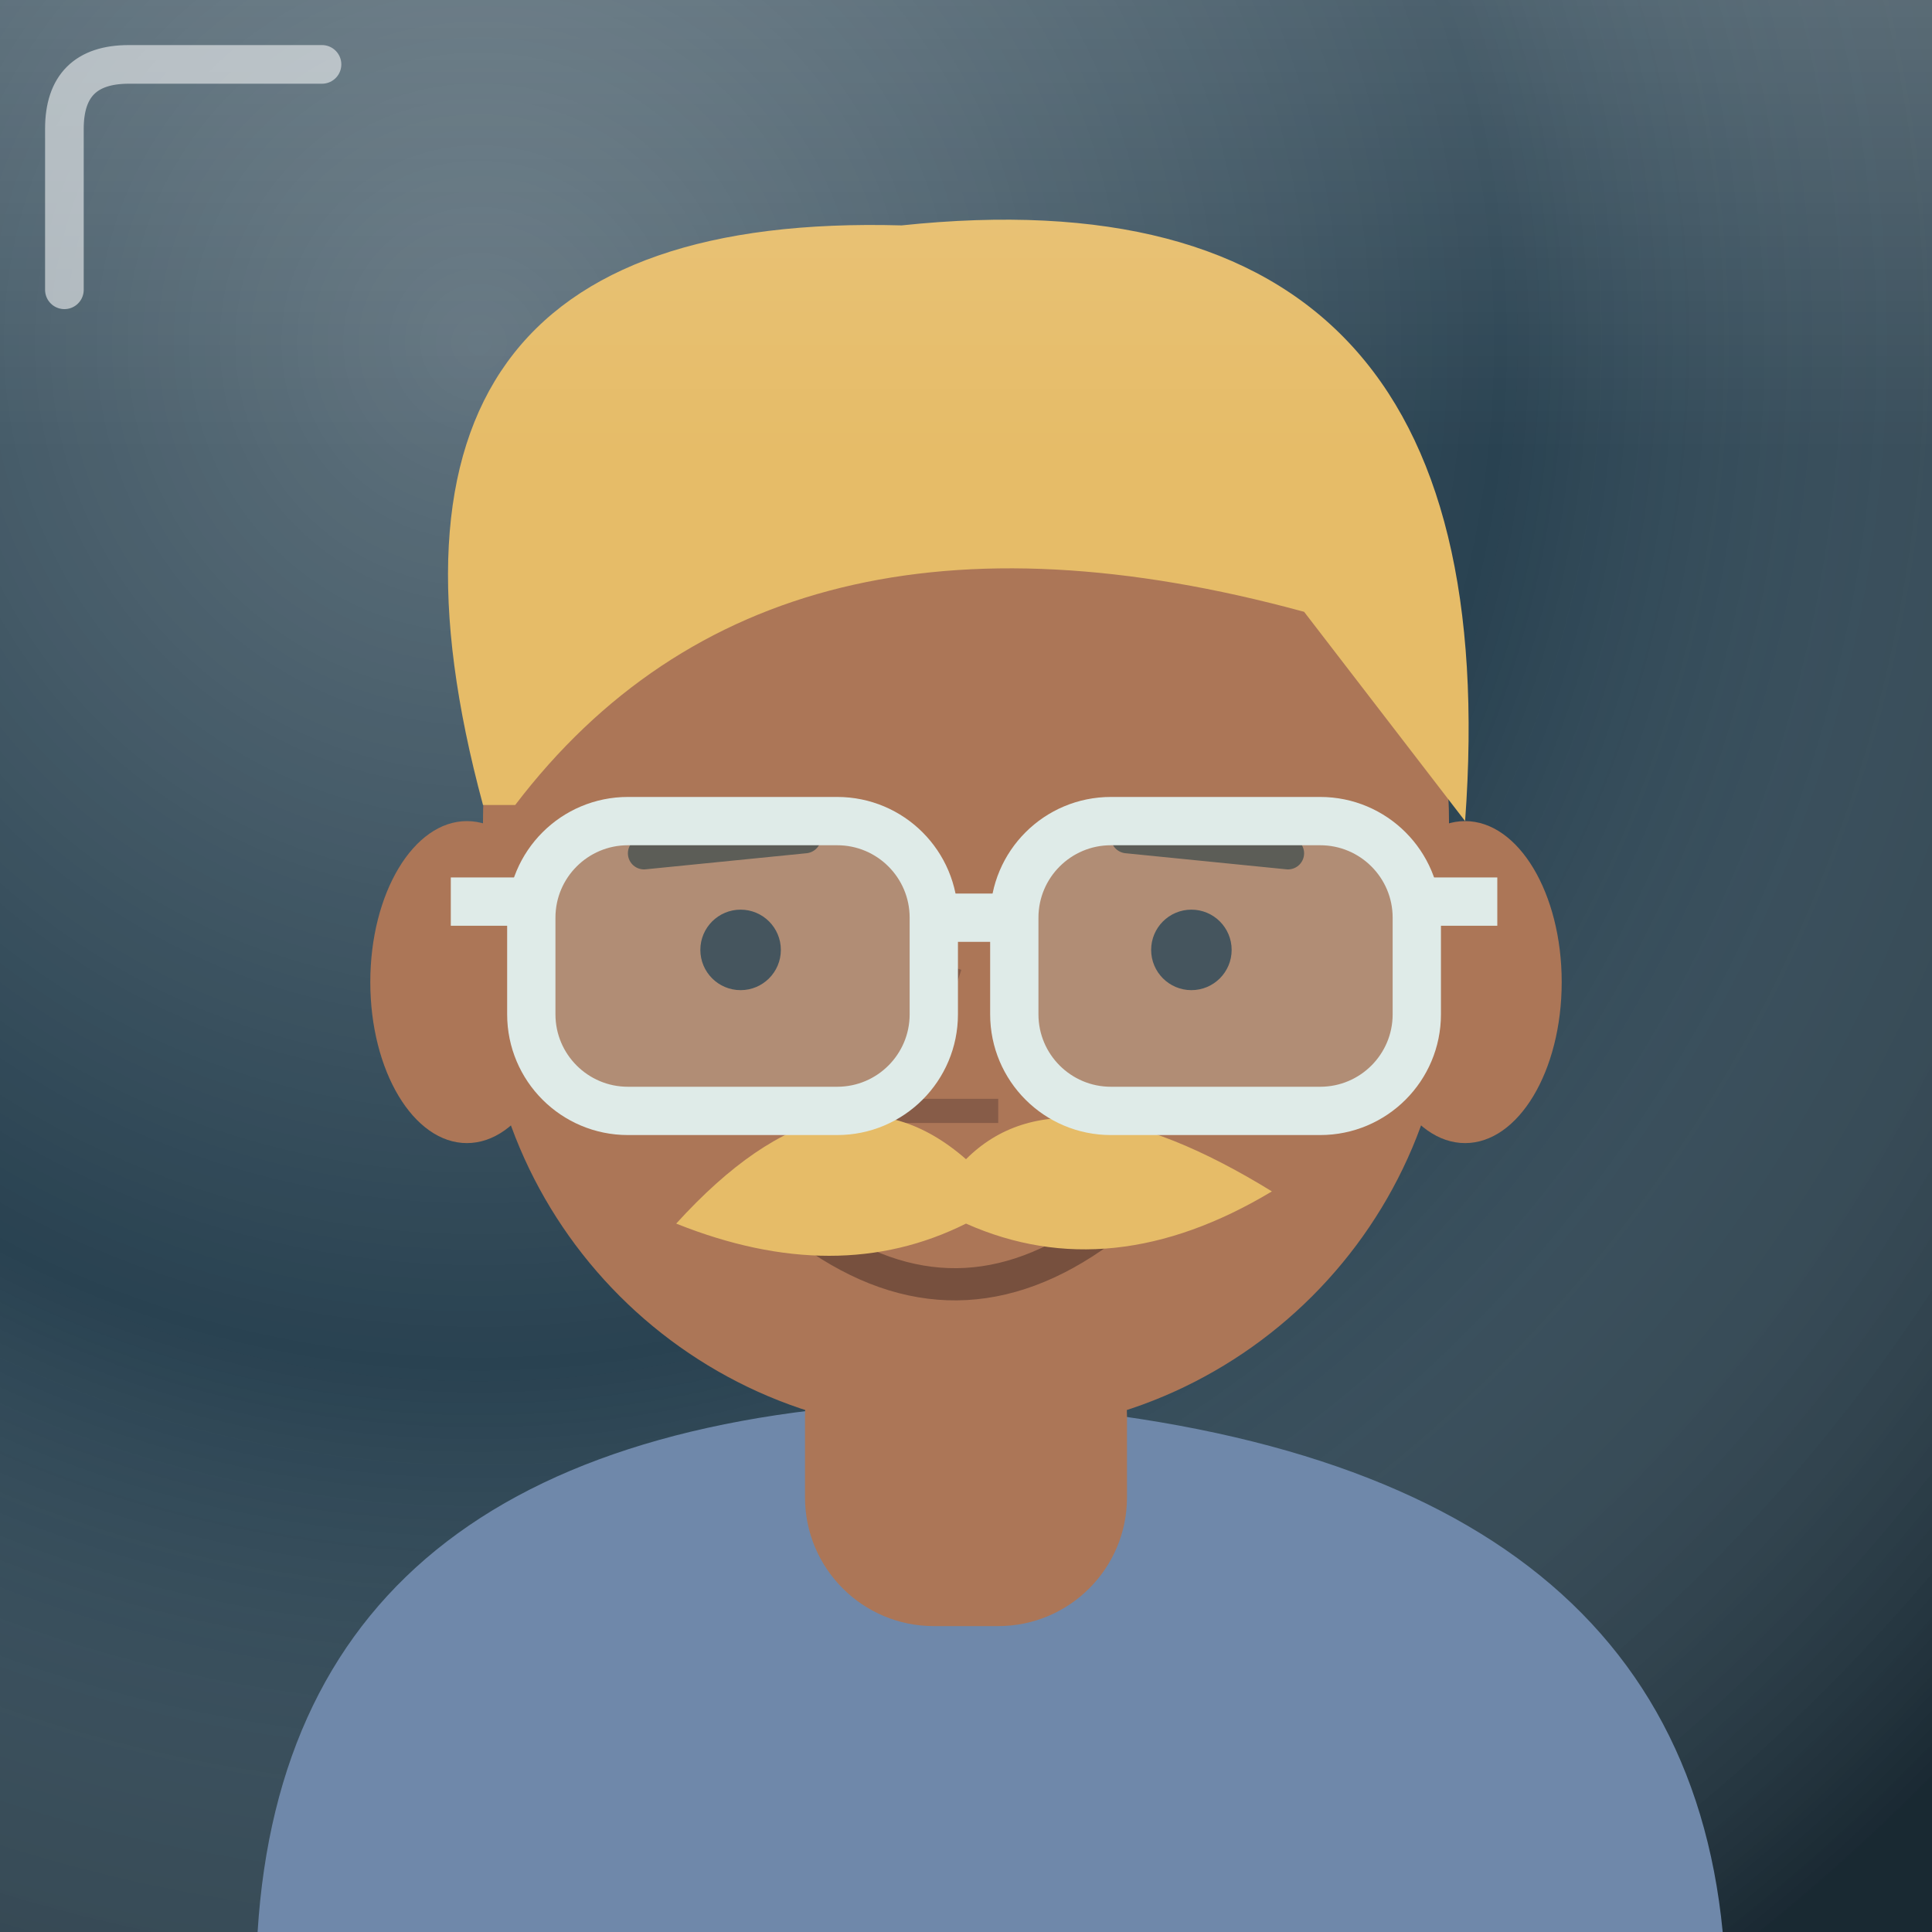
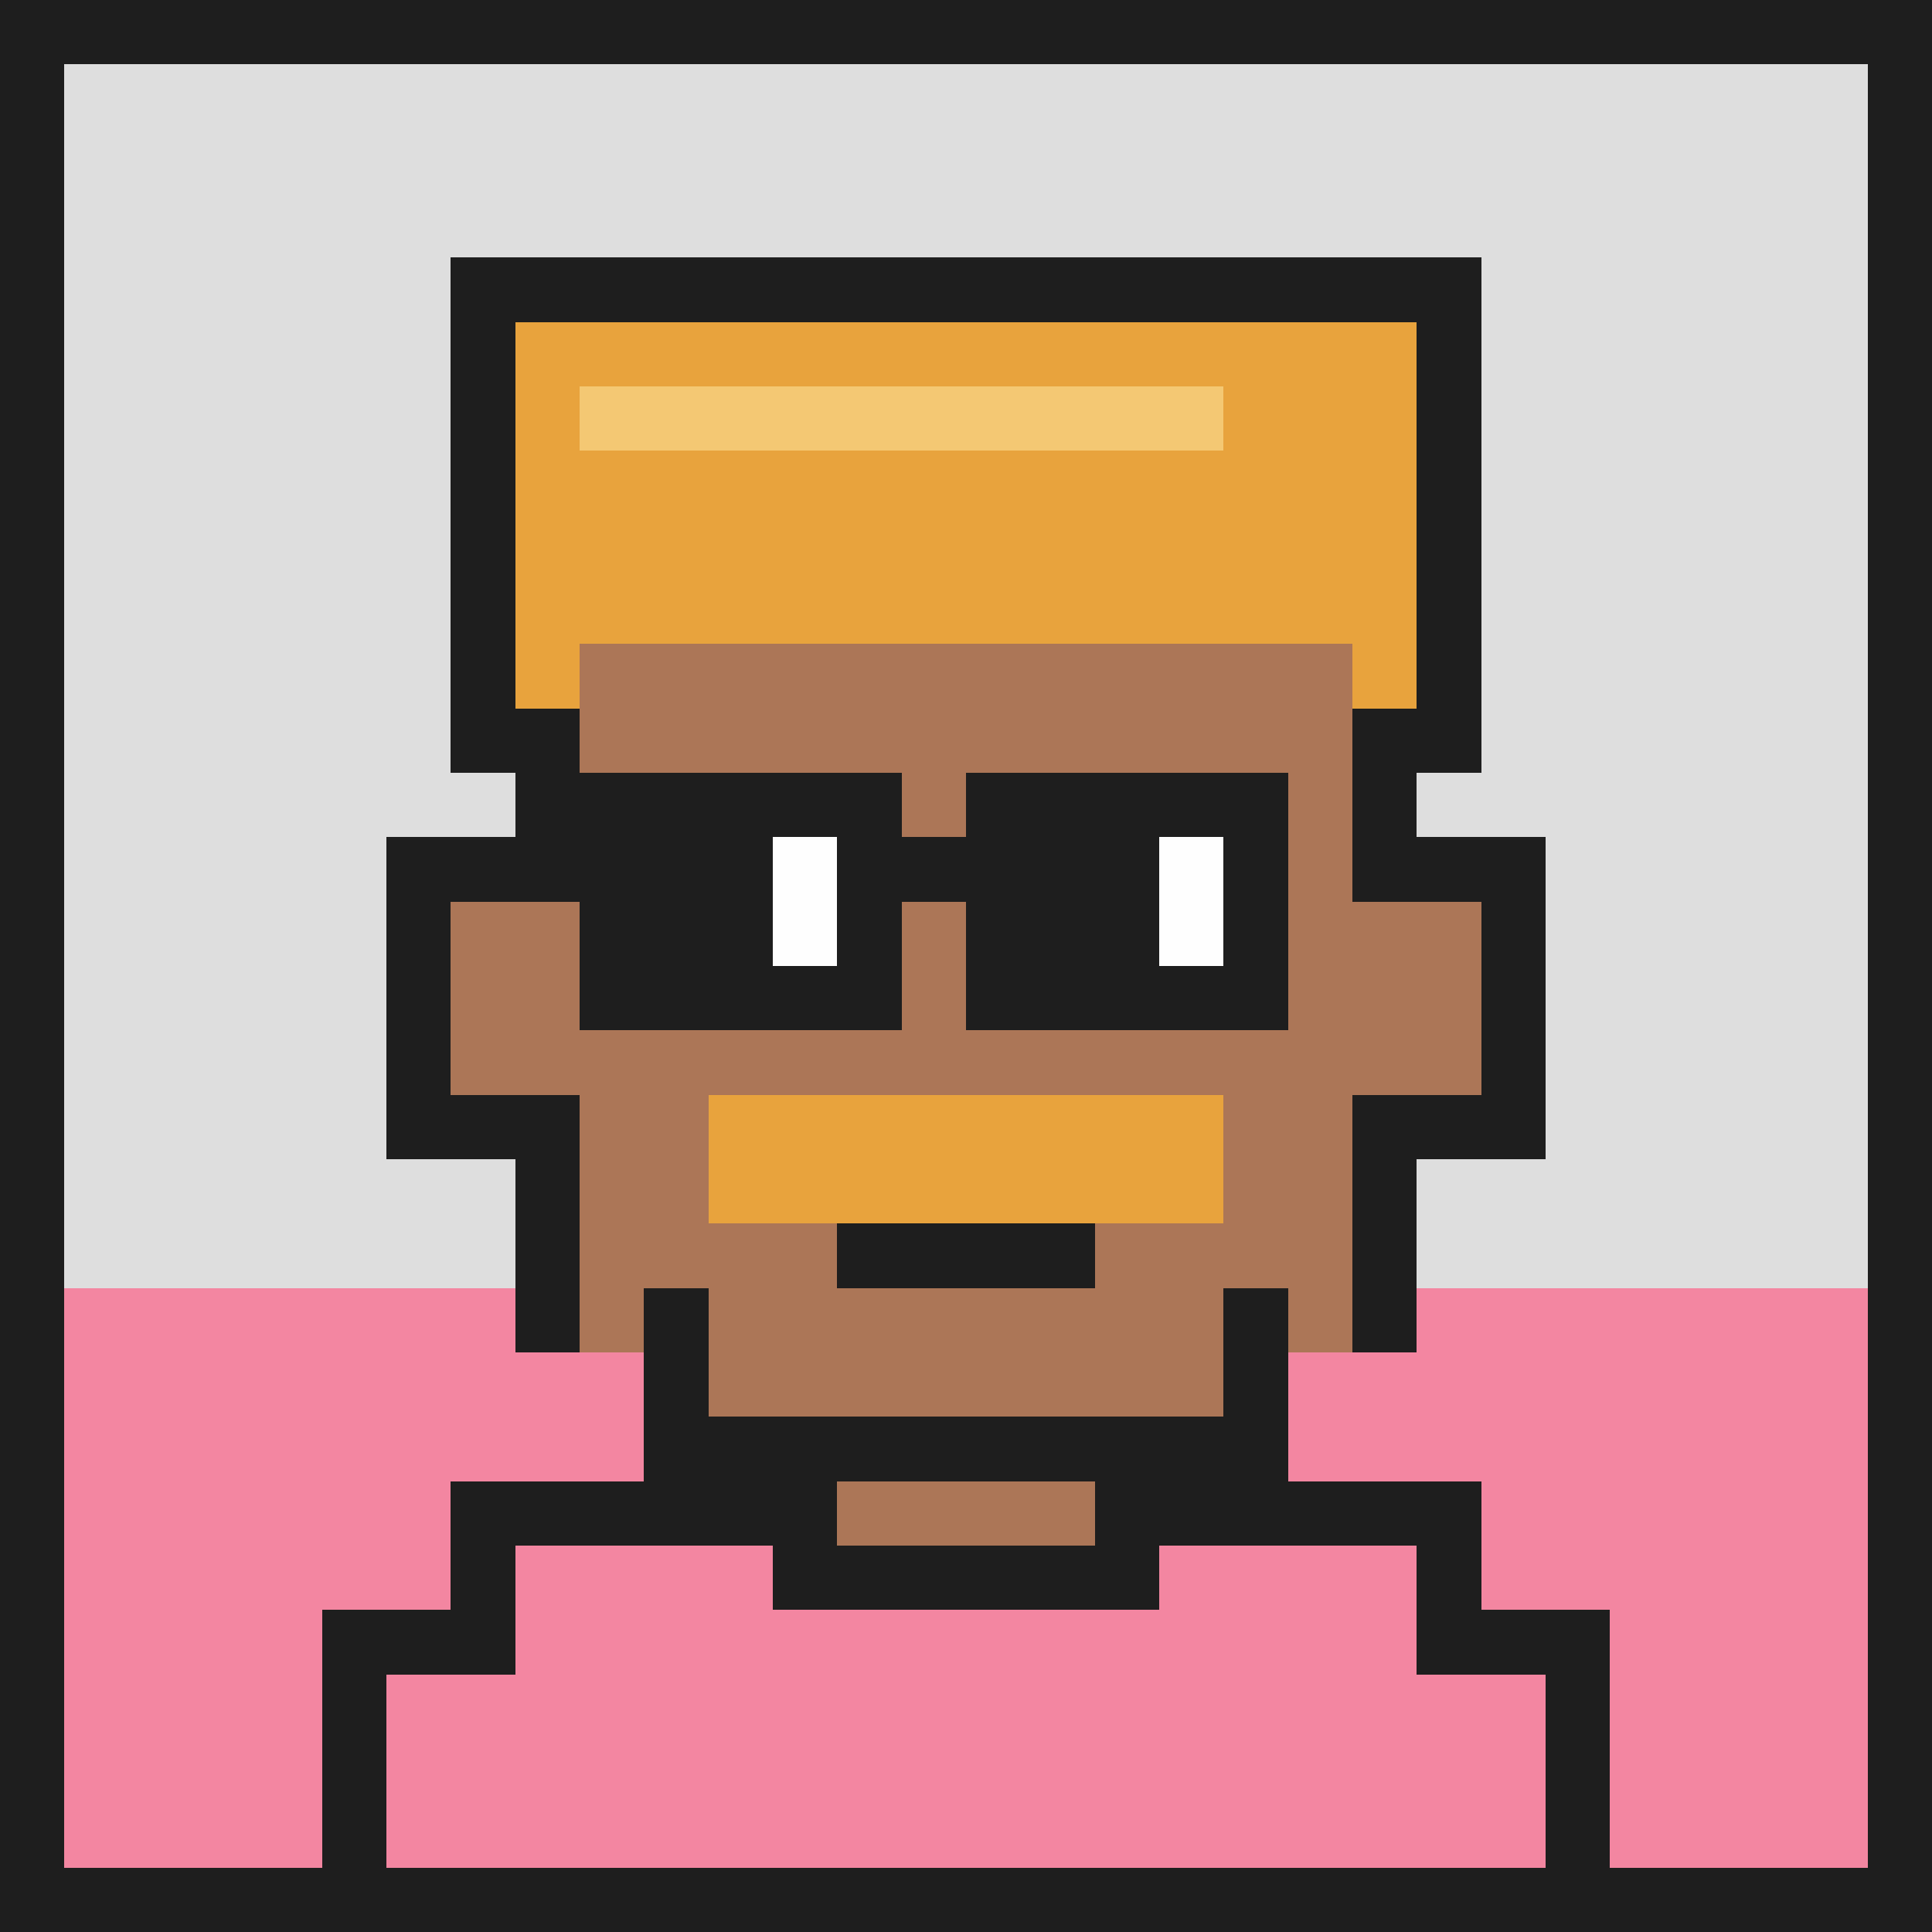
- <svg xmlns="http://www.w3.org/2000/svg" viewBox="0 0 120 120" role="img">
-   <defs>
-     <radialGradient id="s" cx=".25" cy=".18" r="1.05">
-       <stop offset="0" stop-color="#fff" stop-opacity=".26" />
-       <stop offset=".5" stop-color="#fff" stop-opacity="0" />
-       <stop offset="1" stop-color="#000" stop-opacity=".38" />
-     </radialGradient>
-     <linearGradient id="g" x1="0" y1="0" x2="0" y2="1">
-       <stop offset="0" stop-color="#fff" stop-opacity=".16" />
-       <stop offset=".45" stop-color="#fff" stop-opacity="0" />
-     </linearGradient>
-   </defs>
-   <rect width="120" height="120" fill="#294251" />
-   <rect width="120" height="120" fill="url(#s)" />
-   <path d="M16 120Q18 88 59 87Q104 89 107 120" fill="#6f88aa" />
-   <rect x="50" y="80" width="20" height="21" rx="8" fill="#ac7657" />
-   <ellipse cx="29" cy="61" rx="6" ry="10" fill="#ac7657" />
-   <ellipse cx="91" cy="61" rx="6" ry="10" fill="#ac7657" />
-   <rect x="30" y="22" width="60" height="67" rx="29" fill="#ac7657" />
-   <path d="M30 50Q20 13 56 14Q94 10 91 51L81 38Q48 29 32 50" fill="#e6bc68" />
-   <path d="M40 53l10 -1M70 52l10 1" stroke="#423932" stroke-width="2" stroke-linecap="round" />
-   <circle cx="46" cy="59" r="2.5" fill="#25303b" />
-   <circle cx="74" cy="59" r="2.5" fill="#25303b" />
-   <path d="M59 60l-3 9 6 0" fill="none" stroke="#875c48" stroke-width="1.5" />
-   <path d="M51 77q9 6 18 -1" fill="none" stroke="#77503e" stroke-width="2" stroke-linecap="round" />
-   <path d="M60 72Q52 65 42 76Q52 80 60 76Q69 80 79 74Q66 66 60 72Z" fill="#e6bc68" />
-   <g fill="#c4eced33" stroke="#dfebe8" stroke-width="3">
-     <rect x="33" y="51" width="25" height="18" rx="6" />
-     <rect x="63" y="51" width="25" height="18" rx="6" />
-     <path d="M58 57h5M28 56h5M88 56h5" />
-   </g>
-   <rect width="120" height="62" fill="url(#g)" />
-   <path d="M4 18V8Q4 4 8 4H20" fill="none" stroke="#fff" stroke-opacity=".55" stroke-width="2.4" stroke-linecap="round" />
+ <svg xmlns="http://www.w3.org/2000/svg" viewBox="0 0 120 120" role="img" shape-rendering="crispEdges">
+   <path fill="#1E1E1E" d="M0 0h120v4h-120zM0 4h120v4h-120zM0 8h120v4h-120zM0 12h120v4h-120zM0 16h120v4h-120zM0 20h120v4h-120zM0 24h120v4h-120zM0 28h120v4h-120zM0 32h120v4h-120zM0 36h120v4h-120zM0 40h120v4h-120zM0 44h120v4h-120zM0 48h120v4h-120zM0 52h120v4h-120zM0 56h120v4h-120zM0 60h120v4h-120zM0 64h120v4h-120zM0 68h120v4h-120zM0 72h120v4h-120zM0 76h120v4h-120zM0 80h120v4h-120zM0 84h120v4h-120zM0 88h120v4h-120zM0 92h120v4h-120zM0 96h120v4h-120zM0 100h120v4h-120zM0 104h120v4h-120zM0 108h120v4h-120zM0 112h120v4h-120zM0 116h120v4h-120z" />
+   <path fill="#DEDEDE" d="M4 4h112v4h-112zM4 8h112v4h-112zM4 12h112v4h-112zM4 16h24v4h-24zM92 16h24v4h-24zM4 20h24v4h-24zM92 20h24v4h-24zM4 24h24v4h-24zM92 24h24v4h-24zM4 28h24v4h-24zM92 28h24v4h-24zM4 32h24v4h-24zM92 32h24v4h-24zM4 36h24v4h-24zM92 36h24v4h-24zM4 40h24v4h-24zM92 40h24v4h-24zM4 44h24v4h-24zM92 44h24v4h-24zM4 48h28v4h-28zM88 48h28v4h-28zM4 52h20v4h-20zM96 52h20v4h-20zM4 56h20v4h-20zM96 56h20v4h-20zM4 60h20v4h-20zM96 60h20v4h-20zM4 64h20v4h-20zM96 64h20v4h-20zM4 68h20v4h-20zM96 68h20v4h-20zM4 72h28v4h-28zM88 72h28v4h-28zM4 76h28v4h-28zM88 76h28v4h-28z" />
+   <path fill="#F386A1" d="M4 80h28v4h-28zM88 80h28v4h-28zM4 84h36v4h-36zM80 84h36v4h-36zM4 88h36v4h-36zM80 88h36v4h-36zM4 92h24v4h-24zM92 92h24v4h-24zM4 96h24v4h-24zM32 96h16v4h-16zM72 96h16v4h-16zM92 96h24v4h-24zM4 100h16v4h-16zM32 100h56v4h-56zM100 100h16v4h-16zM4 104h16v4h-16zM24 104h72v4h-72zM100 104h16v4h-16zM4 108h16v4h-16zM24 108h72v4h-72zM100 108h16v4h-16zM4 112h16v4h-16zM24 112h72v4h-72zM100 112h16v4h-16z" />
+   <path fill="#FEFEFE" d="M48 52h4v4h-4zM72 52h4v4h-4zM48 56h4v4h-4zM72 56h4v4h-4z" />
+   <path fill="#E8A33D" d="M32 20h56v4h-56zM32 24h56v4h-56zM32 28h56v4h-56zM32 32h56v4h-56zM32 36h56v4h-56zM32 40h56v4h-56zM44 68h32v4h-32zM44 72h32v4h-32z" />
+   <path fill="#F4C873" d="M36 24h40v4h-40z" />
+   <path fill="#AC7657" d="M36 40h48v4h-48zM36 44h48v4h-48zM56 48h4v4h-4zM80 48h4v4h-4zM80 52h4v4h-4zM28 56h8v4h-8zM56 56h4v4h-4zM80 56h12v4h-12zM28 60h8v4h-8zM56 60h4v4h-4zM80 60h12v4h-12zM28 64h64v4h-64zM36 68h8v4h-8zM76 68h8v4h-8zM36 72h8v4h-8zM76 72h8v4h-8zM36 76h16v4h-16zM68 76h16v4h-16zM36 80h4v4h-4zM44 80h32v4h-32zM80 80h4v4h-4zM44 84h32v4h-32zM52 92h16v4h-16z" />
</svg>
